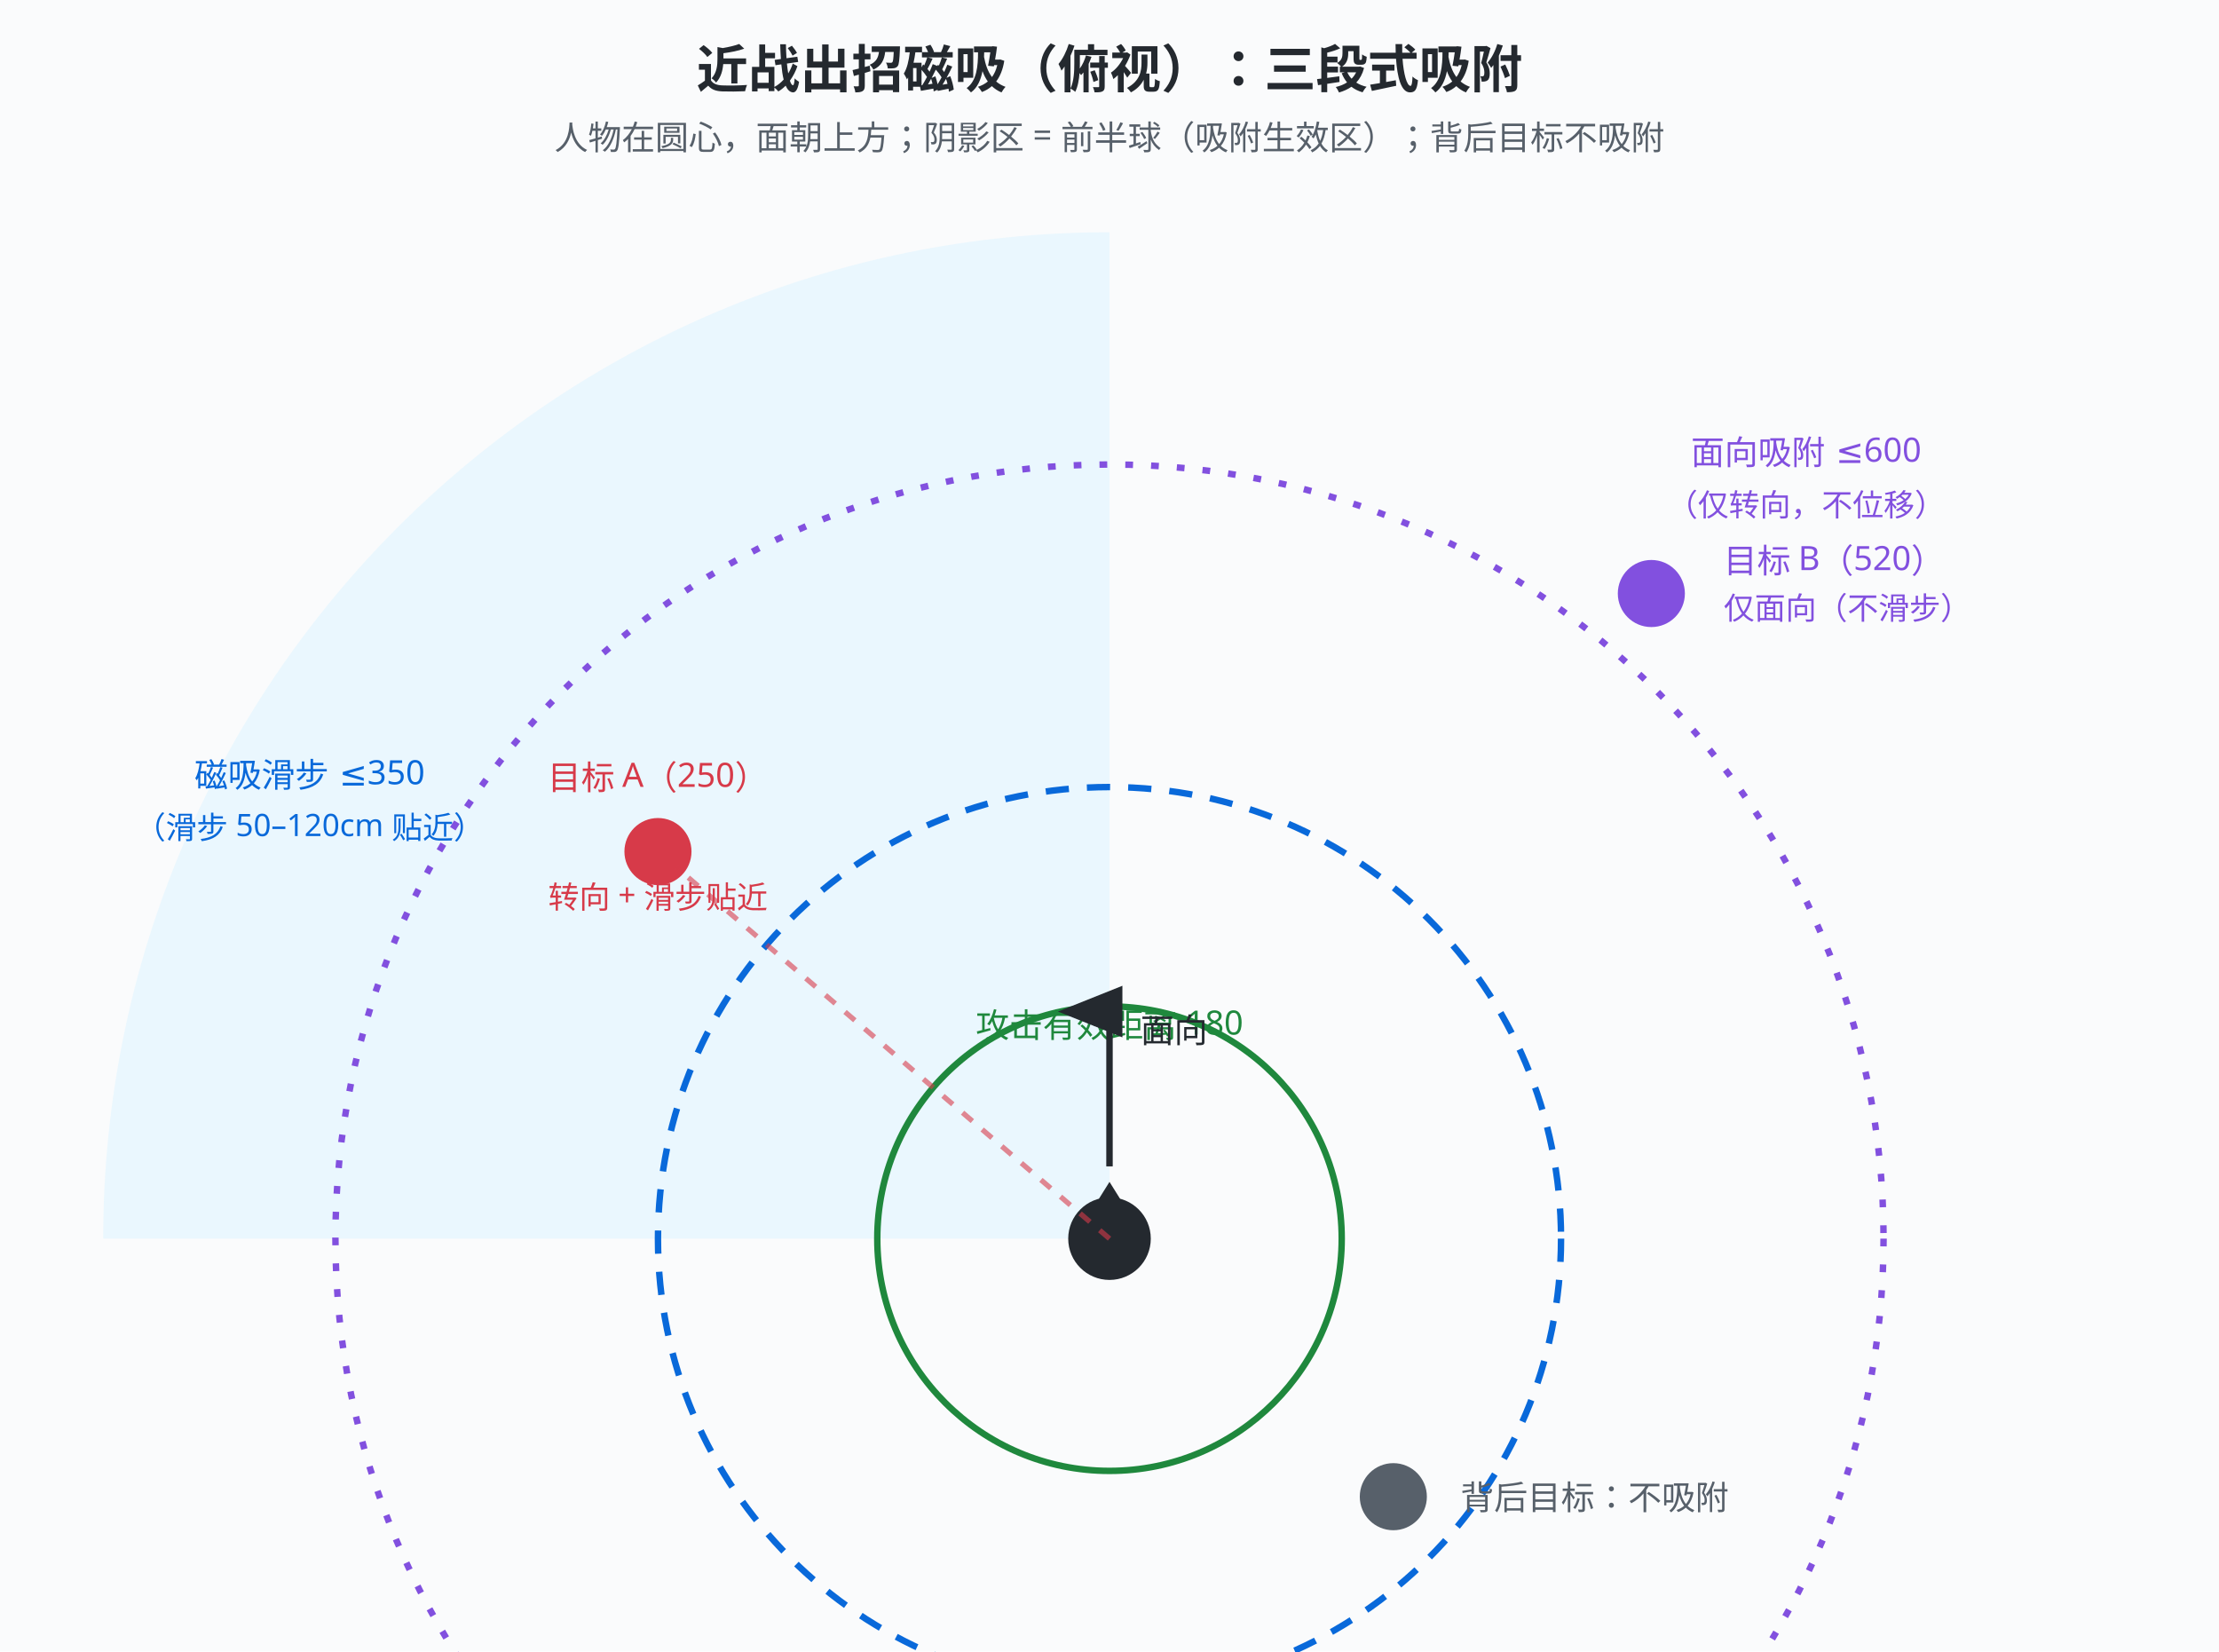
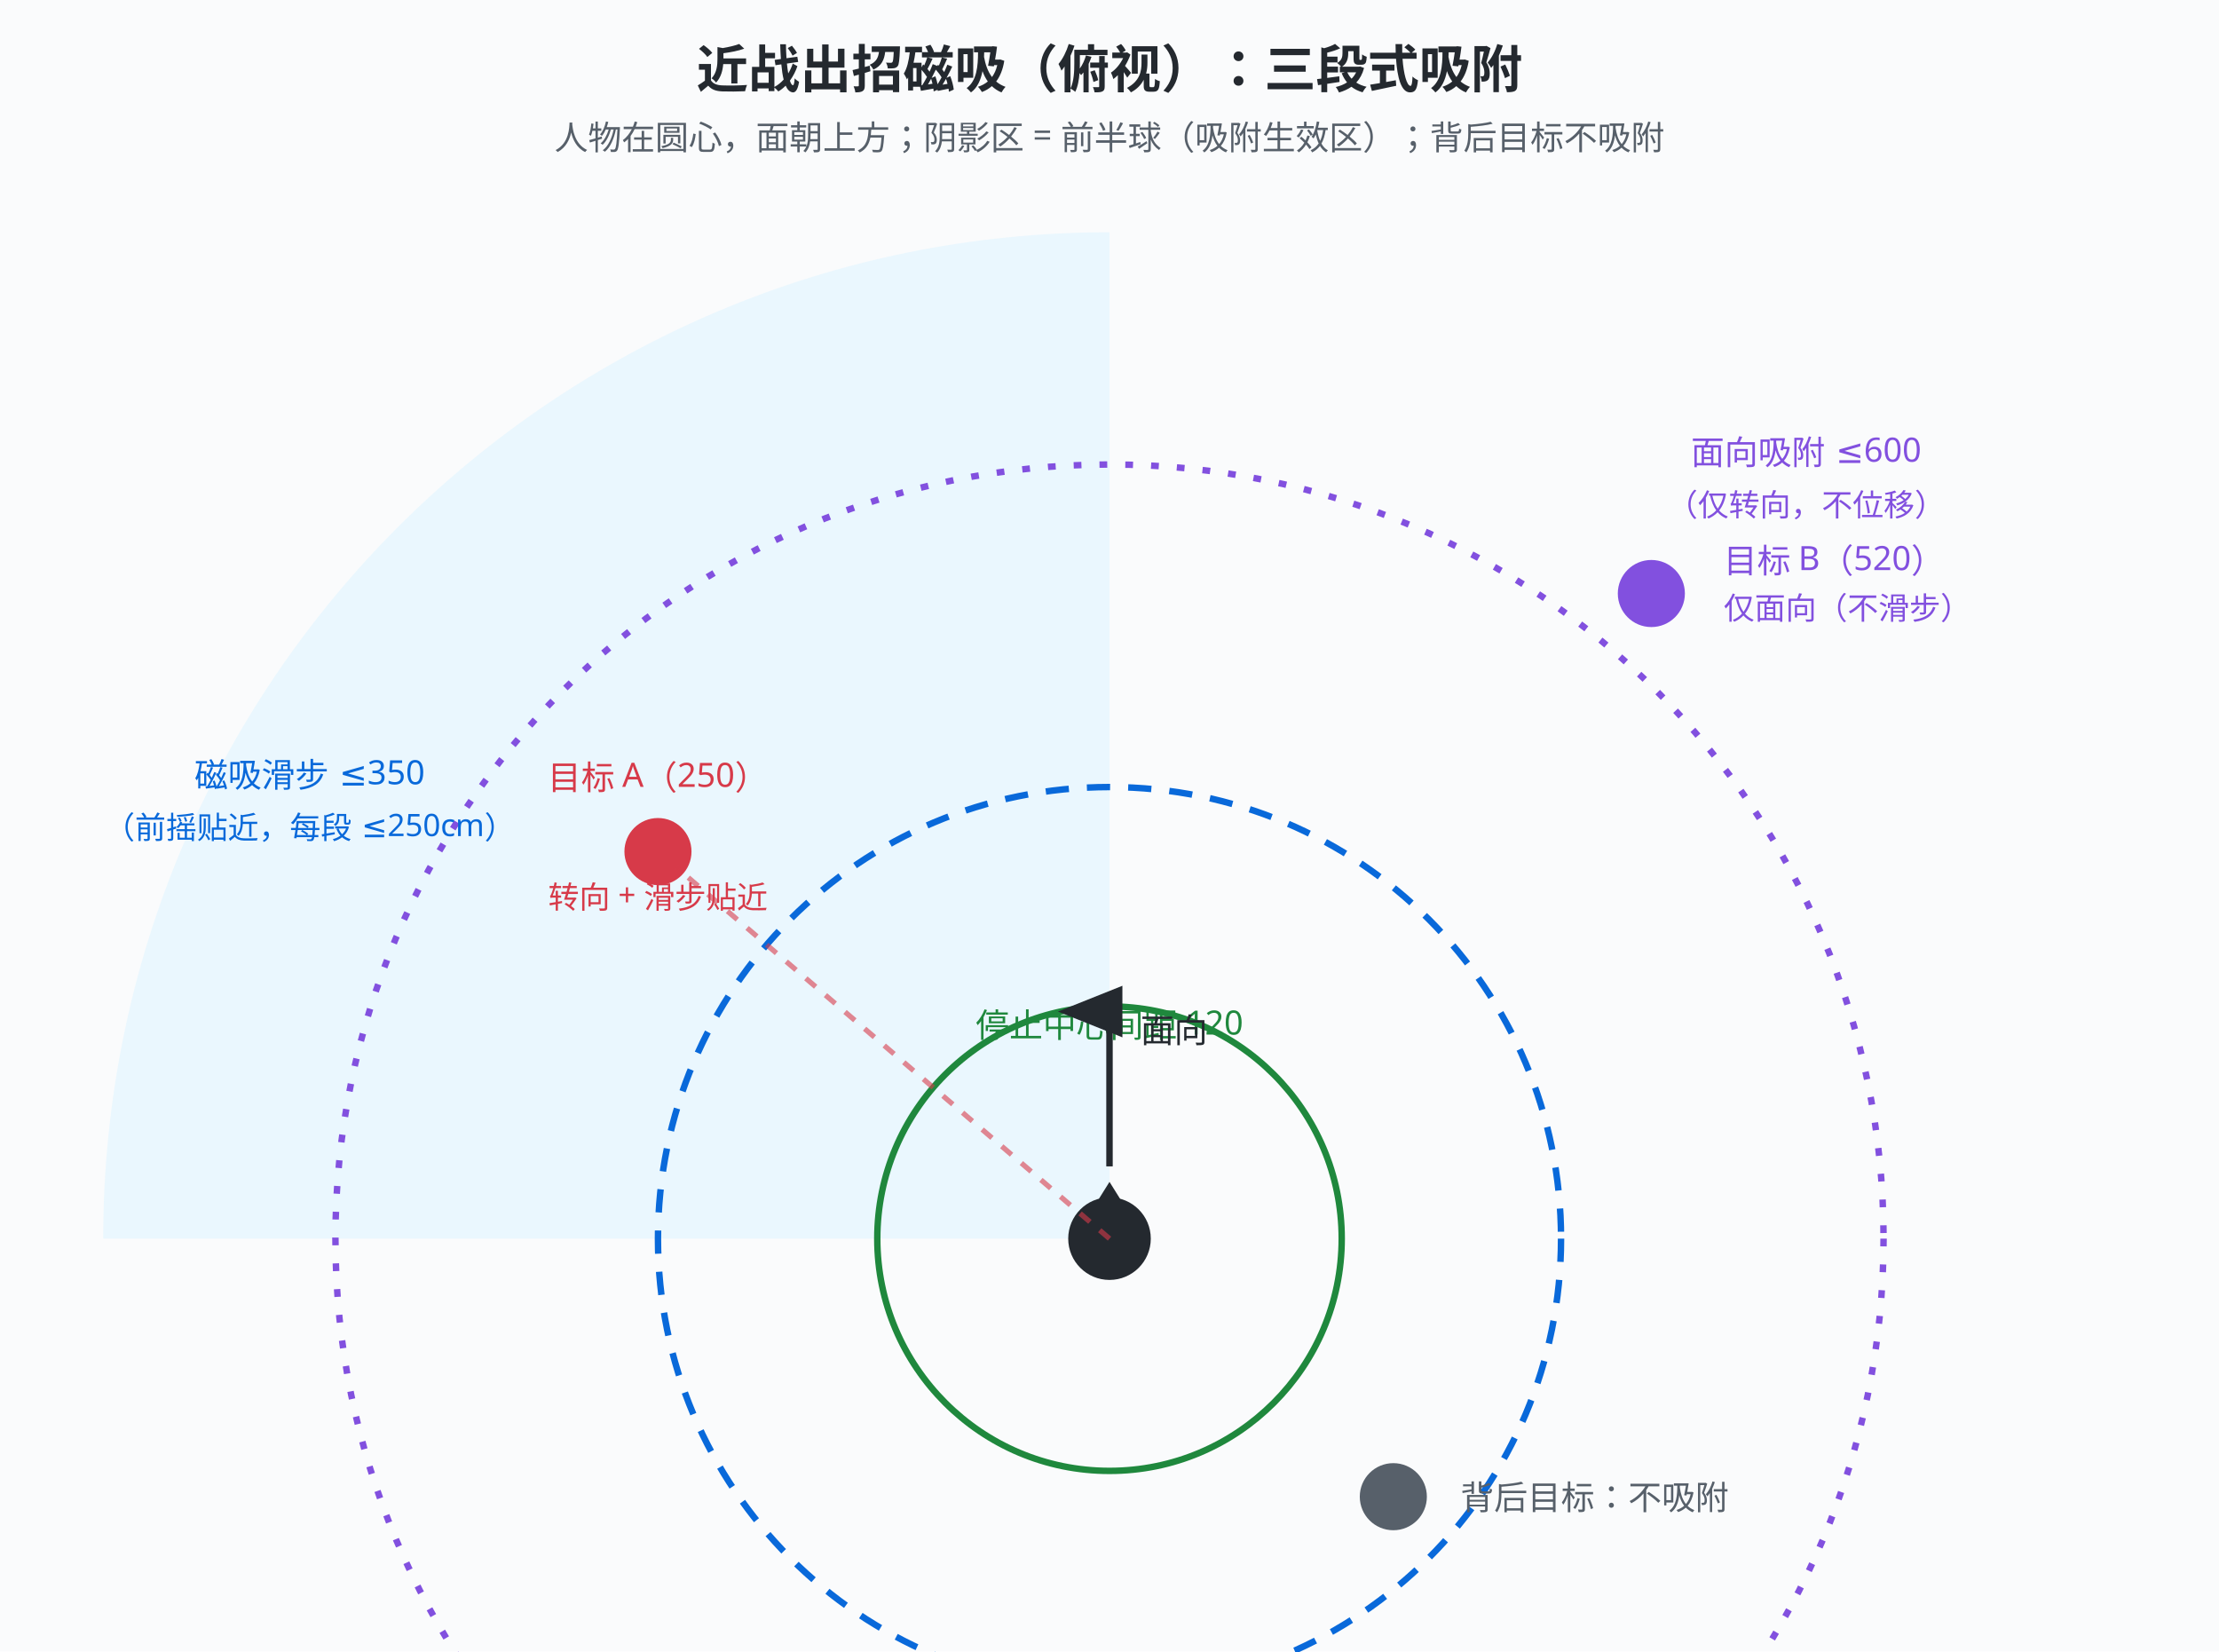
<svg xmlns="http://www.w3.org/2000/svg" viewBox="0 0 860 640" font-family="'Microsoft YaHei',sans-serif">
  <rect width="860" height="640" fill="#fafbfc" />
  <text x="430" y="34" text-anchor="middle" font-size="20" font-weight="bold" fill="#24292f">近战出招磁吸（俯视）：三段式吸附</text>
  <text x="430" y="58" text-anchor="middle" font-size="13" fill="#57606a">人物在圆心，面朝上方；阴影区 = 前半球（吸附生效区）；背后目标不吸附</text>
  <path d="M 430 480 L 430 90 A 390 390 0 0 0 40 480 Z" fill="#ddf4ff" opacity="0.55" />
  <circle cx="430" cy="480" r="90" fill="none" stroke="#1f883d" stroke-width="2.5" />
  <circle cx="430" cy="480" r="175" fill="none" stroke="#0969da" stroke-width="2.5" stroke-dasharray="9 7" />
  <circle cx="430" cy="480" r="300" fill="none" stroke="#8250df" stroke-width="2.5" stroke-dasharray="3 7" />
-   <text x="430" y="402" text-anchor="middle" font-size="13" fill="#1f883d">攻击有效距离 180</text>
+   <text x="430" y="402" text-anchor="middle" font-size="13" fill="#1f883d">停止中心间距 120</text>
  <text x="120" y="305" text-anchor="middle" font-size="13" fill="#0969da">磁吸滑步 ≤350</text>
-   <text x="120" y="325" text-anchor="middle" font-size="12" fill="#0969da">（滑步 50–120cm 贴近）</text>
+   <text x="120" y="325" text-anchor="middle" font-size="12" fill="#0969da">（前摇贴近，每段 ≤250cm）</text>
  <text x="700" y="180" text-anchor="middle" font-size="13" fill="#8250df">面向吸附 ≤600</text>
  <text x="700" y="200" text-anchor="middle" font-size="12" fill="#8250df">（仅转向，不位移）</text>
  <circle cx="430" cy="480" r="16" fill="#24292f" />
  <polygon points="430,458 420,474 440,474" fill="#24292f" />
  <circle cx="255" cy="330" r="13" fill="#d73a49" />
  <text x="255" y="306" text-anchor="middle" font-size="13" fill="#d73a49">目标 A（250）</text>
  <text x="255" y="352" text-anchor="middle" font-size="12" fill="#d73a49">转向 + 滑步贴近</text>
  <line x1="430" y1="480" x2="262" y2="336" stroke="#d73a49" stroke-width="2" stroke-dasharray="5 5" opacity="0.6" />
  <circle cx="640" cy="230" r="13" fill="#8250df" />
  <text x="668" y="222" font-size="13" fill="#8250df">目标 B（520）</text>
  <text x="668" y="240" font-size="12" fill="#8250df">仅面向（不滑步）</text>
  <circle cx="540" cy="580" r="13" fill="#57606a" />
  <text x="566" y="585" font-size="13" fill="#57606a">背后目标：不吸附</text>
  <line x1="430" y1="452" x2="430" y2="392" stroke="#24292f" stroke-width="2.5" marker-end="url(#arrF)" />
  <text x="442" y="404" font-size="13" fill="#24292f">面向</text>
  <defs>
    <marker id="arrF" markerWidth="10" markerHeight="10" refX="4" refY="8" orient="auto">
      <path d="M0,10 L4,0 L8,10 Z" fill="#24292f" />
    </marker>
  </defs>
</svg>
